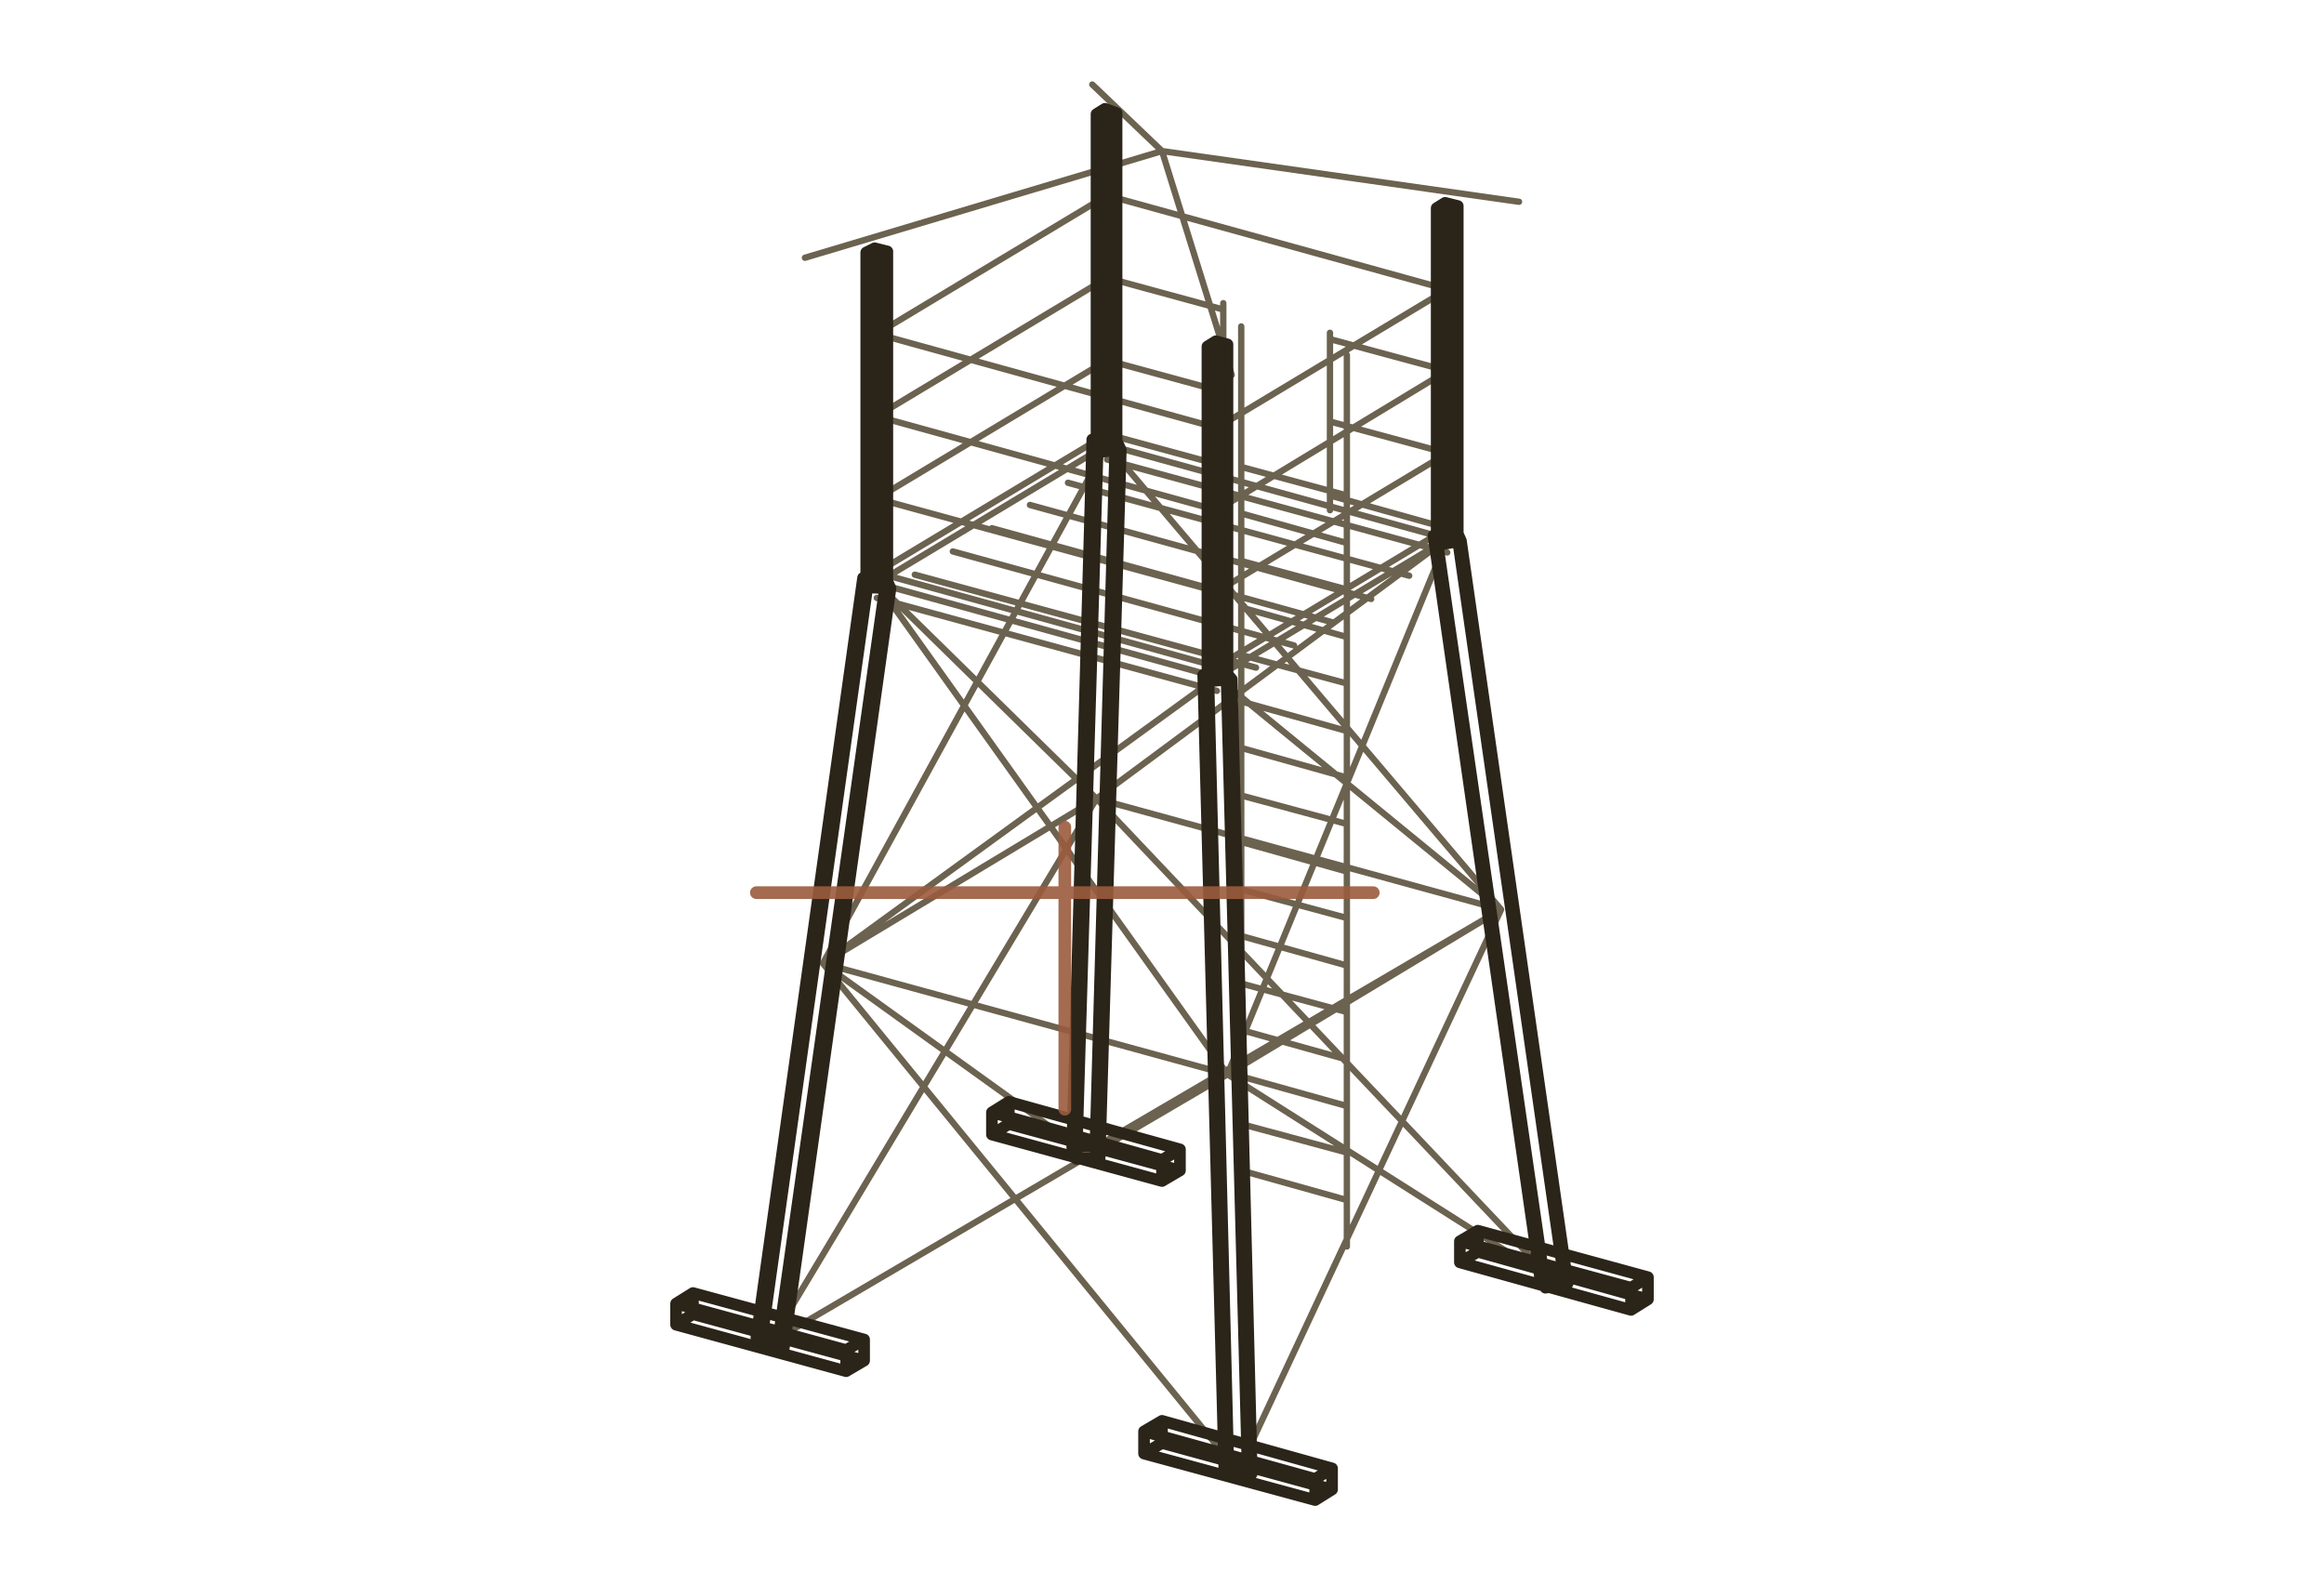
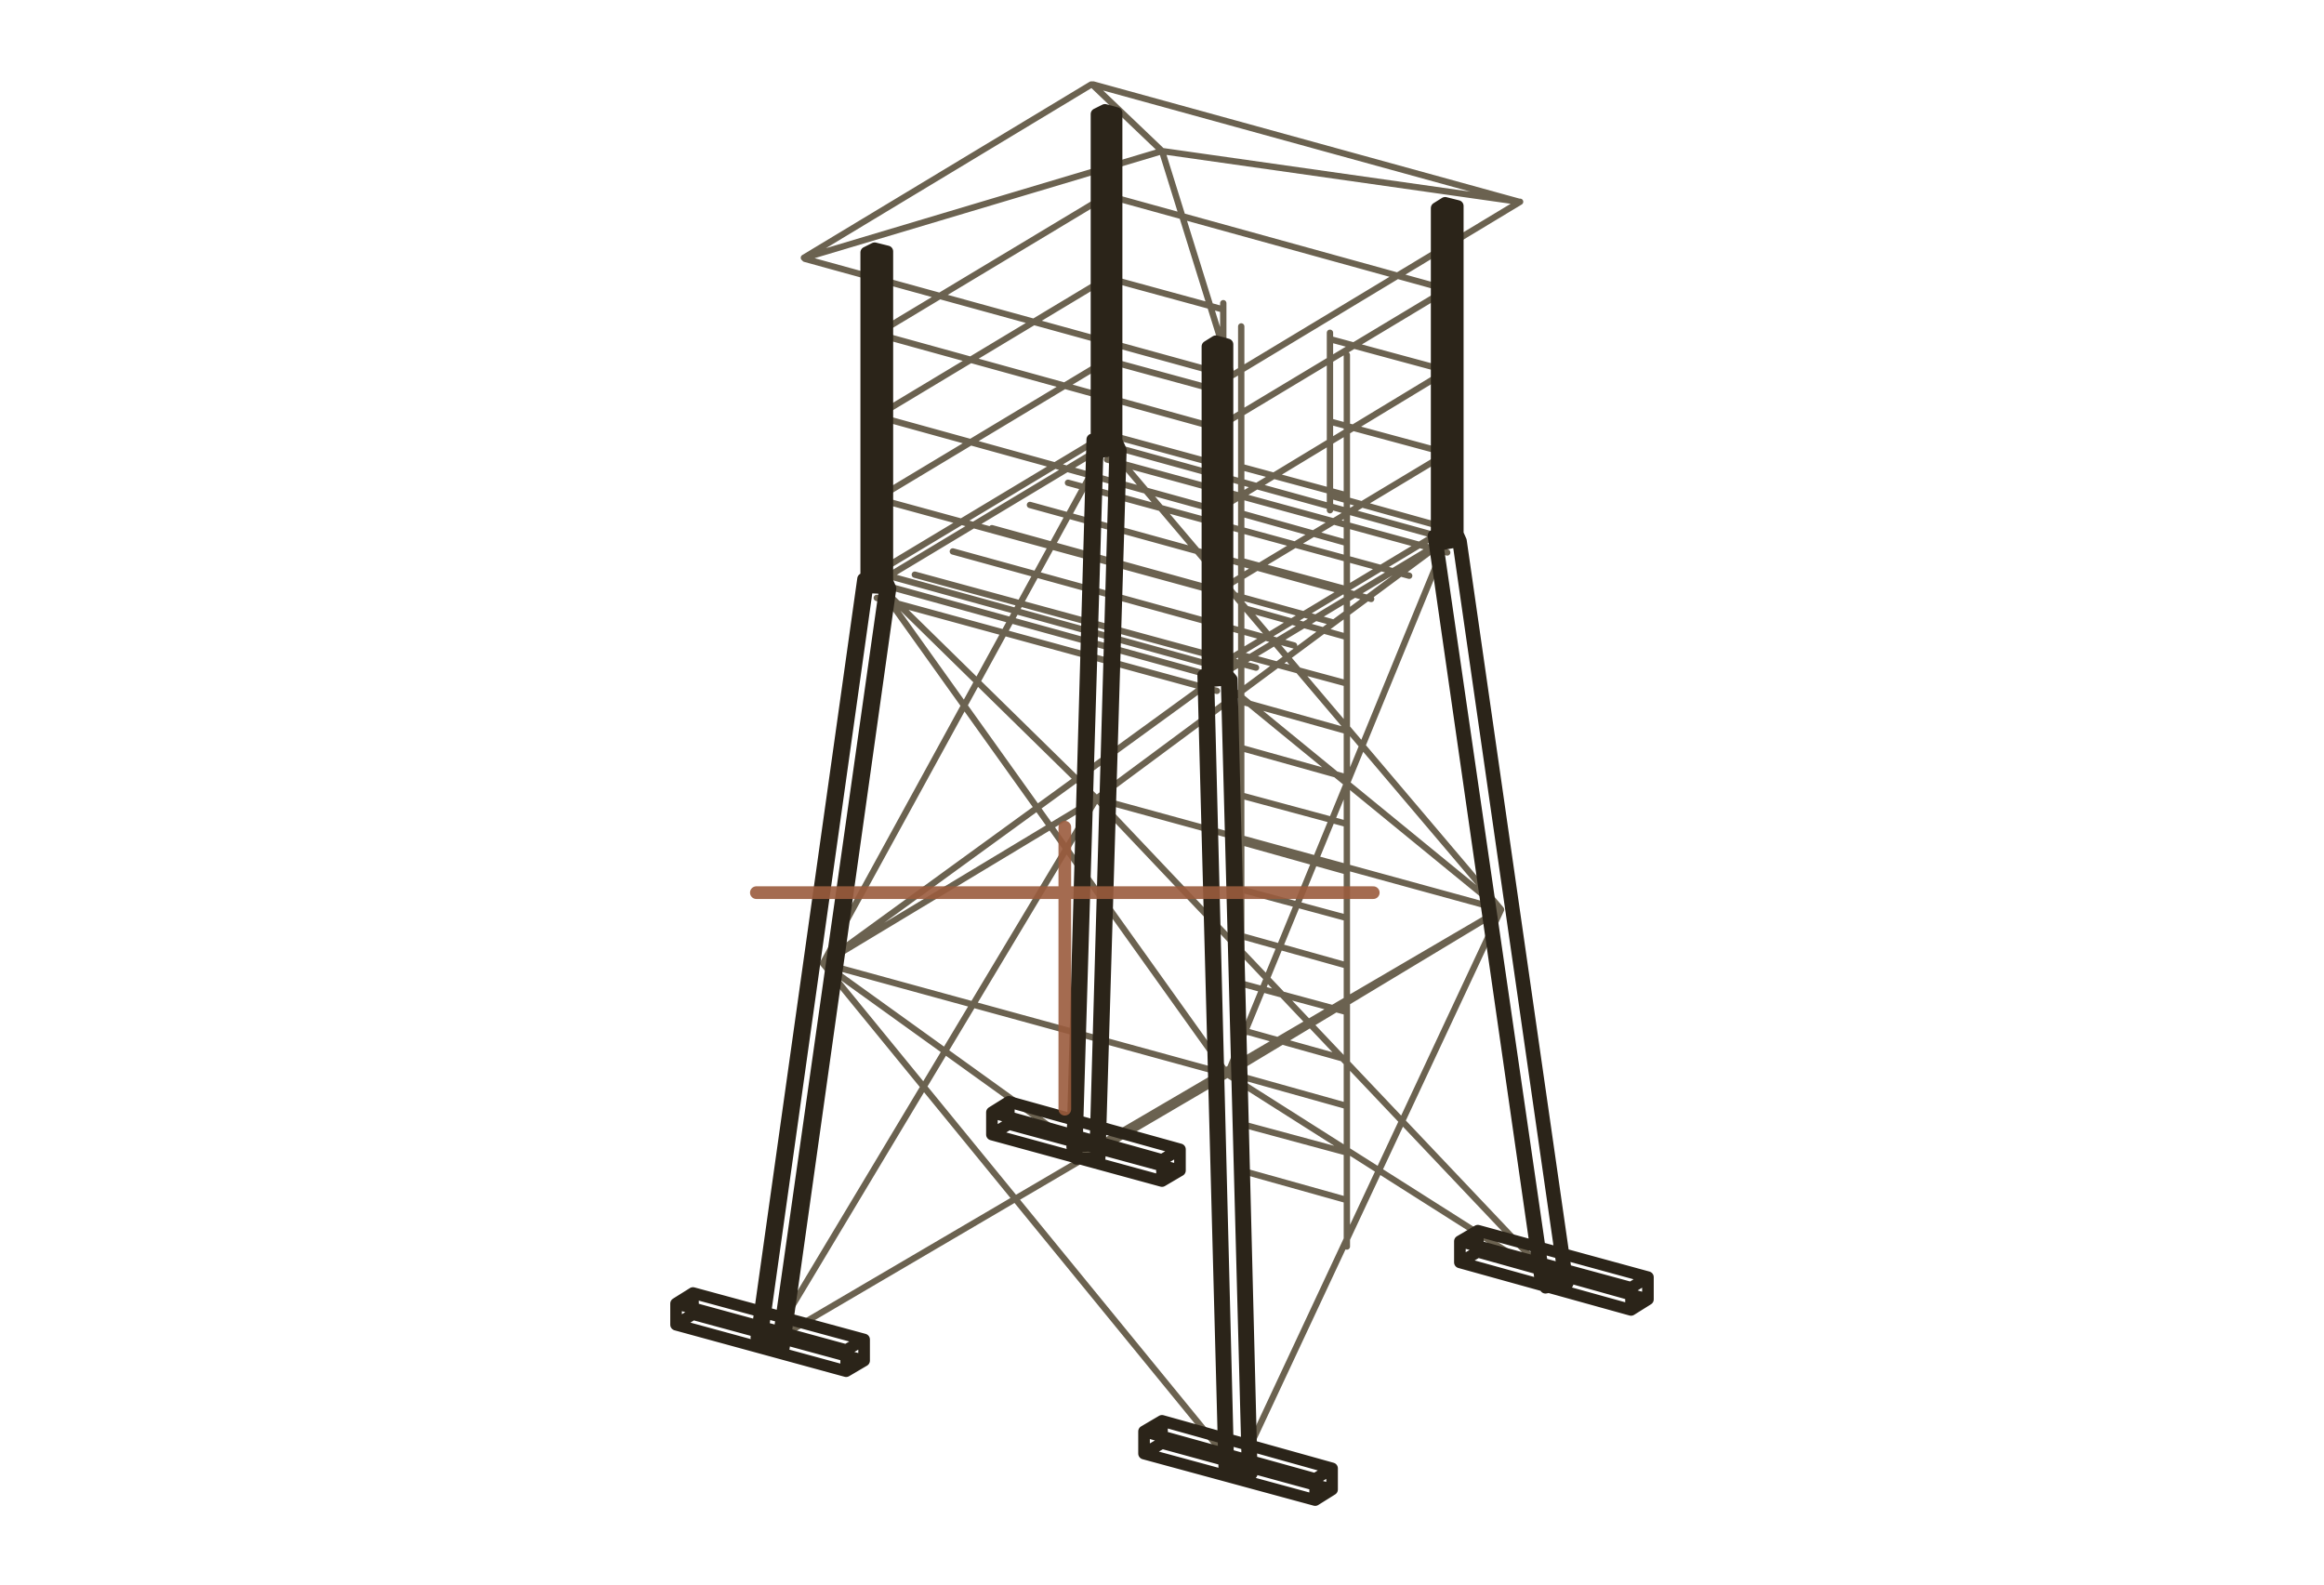
<svg xmlns="http://www.w3.org/2000/svg" viewBox="0 0 220 150" width="220" height="150" role="img">
  <g fill="none" stroke="#6b6250" stroke-width="0.6" stroke-linecap="round">
-     <path d="M103.8 75.6L142.1 86.1M102.8 109.1L142.1 86.1M147.1 121.3L103.8 75.6M142.1 86.1L116.2 101.7M147.1 121.3L116.2 101.7M117.2 139.3L142.1 86.1M116.2 101.7L77.9 91.2M117.2 139.3L77.9 91.2M72.9 127.1L116.2 101.7M77.9 91.2L103.8 75.6M72.9 127.1L103.8 75.6M102.8 109.1L77.9 91.2M104.8 42.1L137 51M103.8 75.6L137 51M142.1 86.1L104.8 42.1M137 51L115.2 64.1M142.1 86.1L115.2 64.1M116.2 101.7L137 51M115.2 64.1L83 55.2M116.2 101.7L83 55.2M77.9 91.2L115.2 64.1M83 55.2L104.8 42.1M77.9 91.2L104.8 42.1M103.8 75.6L83 55.2M104.8 43.5L137 52.3M101.1 45.7L133.4 54.5M97.5 47.8L129.8 56.7M93.9 50L126.1 58.9M90.2 52.2L122.5 61.1M86.6 54.4L118.9 63.2M83 56.6L115.2 65.4M127.5 118L127.5 33.6M117.5 115.3L117.5 30.9M127.5 113.6L117.5 110.8M127.5 109.1L117.5 106.4M127.5 104.7L117.5 101.9M127.5 100.3L117.5 97.5M127.5 95.8L117.5 93.1M127.5 91.4L117.5 88.6M127.5 86.9L117.5 84.2M127.5 82.5L117.5 79.7M127.5 78L117.5 75.3M127.5 73.6L117.5 70.8M127.5 69.2L117.5 66.4M127.5 64.7L117.5 62M127.5 60.3L117.5 57.5M127.5 55.8L117.5 53.1M127.5 51.4L117.5 48.6M127.5 46.9L117.5 44.2M104.8 42.5L104.8 25.6M115.8 45.5L115.8 28.7M104.8 26.3L115.8 29.3M104.8 34.1L115.8 37.1M104.8 41.1L115.8 44.1M125.9 48.3L125.9 31.5M137 51.3L137 34.5M125.9 32.1L137 35.1M125.9 39.9L137 42.9M125.9 46.9L137 50M137 51.3L137 34.5M115.2 64.5L115.2 47.6M137 35.1L115.2 48.3M137 42.9L115.2 56M137 50L115.2 63.1M115.2 64.5L115.2 47.6M83 55.6L83 38.8M115.2 48.3L83 39.4M115.2 56L83 47.2M115.2 63.1L83 54.2M83 55.6L83 38.8M104.8 42.5L104.8 25.6M83 39.4L104.8 26.3M83 47.2L104.8 34.1M83 54.2L104.8 41.1M104.8 18.5L137 27.4M137 27.4L115.2 40.5M115.2 40.5L83 31.6M83 31.6L104.8 18.5M103.4 8L110 14.3M143.8 19.1L110 14.3M116.6 35.5L110 14.3M76.2 24.4L110 14.3" />
+     <path d="M103.8 75.6L142.1 86.1M102.8 109.1L142.1 86.1M147.1 121.3L103.8 75.6M142.1 86.1L116.2 101.7M147.1 121.3L116.2 101.7M117.2 139.3L142.1 86.1M116.2 101.7L77.9 91.2M117.2 139.3L77.9 91.2M72.9 127.1L116.2 101.7M77.9 91.2L103.8 75.6M72.9 127.1L103.8 75.6M102.8 109.1L77.9 91.2M104.8 42.1L137 51M103.8 75.6L137 51M142.1 86.1L104.8 42.1M137 51L115.2 64.1M142.1 86.1L115.2 64.1M116.2 101.7L137 51M115.2 64.1L83 55.2M116.2 101.7L83 55.2M77.9 91.2L115.2 64.1M83 55.2L104.8 42.1M77.9 91.2L104.8 42.1M103.8 75.6L83 55.2M104.8 43.5L137 52.3M101.1 45.7L133.4 54.5M97.5 47.8L129.8 56.7M93.9 50L126.1 58.9M90.2 52.2L122.5 61.1M86.6 54.4L118.9 63.2M83 56.6L115.2 65.4M127.5 118L127.5 33.6M117.5 115.3L117.5 30.9M127.5 113.6L117.5 110.8M127.5 109.1L117.5 106.4M127.5 104.7L117.5 101.9M127.5 100.3L117.5 97.5M127.5 95.8L117.5 93.1M127.5 91.4L117.5 88.6M127.5 86.9L117.5 84.2M127.5 82.5L117.5 79.7M127.5 78L117.5 75.3M127.5 73.6L117.5 70.8M127.5 69.2L117.5 66.4M127.5 64.7L117.5 62M127.5 60.3L117.5 57.5M127.5 55.8L117.5 53.1M127.5 51.4L117.5 48.6M127.5 46.9L117.5 44.2M104.8 42.5L104.8 25.7M115.8 45.5L115.8 28.7M104.8 26.3L115.8 29.3M104.8 34.1L115.8 37.1M104.8 41.1L115.8 44.1M125.9 48.3L125.9 31.5M137 51.3L137 34.5M125.9 32.1L137 35.1M125.9 39.9L137 42.9M125.9 46.9L137 50M137 51.3L137 34.5M115.2 64.5L115.2 47.6M137 35.1L115.2 48.3M137 42.9L115.2 56M137 50L115.2 63.1M115.2 64.5L115.2 47.6M83 55.6L83 38.8M115.2 48.3L83 39.4M115.2 56L83 47.2M115.2 63.1L83 54.2M83 55.6L83 38.8M104.8 42.5L104.8 25.7M83 39.4L104.8 26.3M83 47.2L104.8 34.1M83 54.2L104.8 41.1M104.8 18.5L137 27.4M137 27.4L115.2 40.5M115.2 40.5L83 31.6M83 31.6L104.8 18.5M103.4 8L110 14.3M143.8 19.1L110 14.3M116.6 35.5L110 14.3M76.2 24.4L110 14.3M103.5 8L143.8 19.1M143.9 19.1L116.7 35.5M116.5 35.6L76.2 24.5M76.1 24.4L103.3 8" />
  </g>
  <g fill="none" stroke="#2b2419" stroke-width="1.1" stroke-linecap="round">
-     <path d="M93.9 107.4L93.9 105.3M95.5 106.4L95.5 104.3M110 111.8L110 109.8M111.7 110.8L111.7 108.8M93.9 107.4L95.5 106.4M93.9 105.3L95.5 104.3M110 111.8L111.7 110.8M110 109.8L111.7 108.8M93.9 107.4L110 111.8M93.9 105.3L110 109.8M95.5 106.4L111.7 110.8M95.5 104.3L111.7 108.8M138.2 119.5L138.2 117.5M139.9 118.5L139.9 116.5M154.4 124L154.4 121.9M156 123L156 120.9M138.2 119.5L139.9 118.5M138.2 117.5L139.9 116.5M154.4 124L156 123M154.4 121.9L156 120.9M138.2 119.5L154.4 124M138.2 117.5L154.4 121.9M139.9 118.5L156 123M139.9 116.5L156 120.9M108.3 137.6L108.3 135.5M110 136.6L110 134.5M124.5 142L124.5 140M126.1 141L126.1 139M108.3 137.6L110 136.6M108.3 135.5L110 134.5M124.5 142L126.1 141M124.5 140L126.1 139M108.3 137.6L124.5 142M108.3 135.5L124.5 140M110 136.6L126.1 141M110 134.5L126.1 139M64 125.4L64 123.4M65.6 124.4L65.6 122.4M80.1 129.8L80.1 127.8M81.8 128.8L81.8 126.8M64 125.4L65.6 124.4M64 123.4L65.6 122.4M80.1 129.8L81.8 128.8M80.1 127.8L81.8 126.8M64 125.4L80.1 129.8M64 123.4L80.1 127.8M65.6 124.4L81.8 128.8M65.6 122.4L81.8 126.8M104.1 109.6L101.9 109.7M103.7 108.4L101.5 108.6M106.1 42.6L103.9 42.8M105.6 41.5L103.4 41.6M104.1 109.6L103.7 108.4M101.9 109.7L101.5 108.6M106.1 42.6L105.6 41.5M103.9 42.8L103.4 41.6M104.1 109.6L106.1 42.6M101.9 109.7L103.9 42.8M103.7 108.4L105.6 41.5M101.5 108.6L103.4 41.6M146.3 121.9L145.8 121M148.4 121.5L148 120.6M136.1 51.6L135.7 50.7M138.3 51.2L137.9 50.3M146.3 121.9L148.4 121.5M145.8 121L148 120.6M136.1 51.6L138.3 51.2M135.7 50.7L137.9 50.3M146.3 121.9L136.1 51.6M145.8 121L135.7 50.7M148.4 121.5L138.3 51.2M148 120.6L137.9 50.3M115.9 139.1L118.1 138.9M116.3 139.7L118.5 139.5M113.9 63.9L116.1 63.7M114.4 64.5L116.6 64.3M115.9 139.1L116.3 139.7M118.1 138.9L118.5 139.5M113.9 63.9L114.4 64.5M116.1 63.7L116.6 64.3M115.9 139.1L113.9 63.9M118.1 138.9L116.1 63.7M116.3 139.7L114.4 64.5M118.5 139.5L116.6 64.3M73.7 126.7L74.2 127.6M71.6 126.6L72 127.5M83.9 54.8L84.3 55.7M81.7 54.7L82.1 55.6M73.7 126.7L71.6 126.6M74.2 127.6L72 127.5M83.9 54.8L81.7 54.7M84.3 55.7L82.1 55.6M73.7 126.7L83.9 54.8M74.2 127.6L84.3 55.7M71.6 126.6L81.7 54.7M72 127.5L82.1 55.6M105.7 41.8L104.9 42.2M104.6 41.4L103.8 41.9M105.7 10.7L104.9 11.1M104.6 10.3L103.8 10.8M105.7 41.8L104.6 41.4M104.9 42.2L103.8 41.9M105.7 10.7L104.6 10.3M104.9 11.1L103.8 10.8M105.7 41.8L105.7 10.7M104.9 42.2L104.9 11.1M104.6 41.4L104.6 10.3M103.8 41.9L103.8 10.8M138 50.6L137.2 51.1M136.8 50.3L136 50.8M138 19.5L137.2 20M136.8 19.2L136 19.7M138 50.6L136.8 50.3M137.2 51.1L136 50.8M138 19.5L136.8 19.2M137.2 20L136 19.7M138 50.6L138 19.5M137.2 51.1L137.2 20M136.8 50.3L136.8 19.2M136 50.8L136 19.7M116.2 63.7L115.4 64.2M115.1 63.4L114.3 63.9M116.2 32.6L115.4 33.1M115.1 32.3L114.3 32.8M116.2 63.7L115.1 63.4M115.4 64.2L114.3 63.9M116.2 32.6L115.1 32.3M115.4 33.1L114.3 32.8M116.2 63.7L116.2 32.6M115.4 64.2L115.4 33.1M115.1 63.4L115.1 32.3M114.3 63.9L114.3 32.8M84 54.9L83.2 55.4M82.8 54.6L82 55M84 23.8L83.2 24.3M82.8 23.5L82 23.9M84 54.9L82.8 54.6M83.2 55.4L82 55M84 23.8L82.8 23.5M83.2 24.3L82 23.9M84 54.9L84 23.8M83.2 55.4L83.2 24.3M82.8 54.6L82.8 23.5M82 55L82 23.9" />
+     <path d="M93.9 107.4L93.9 105.3M95.5 106.4L95.5 104.3M110 111.8L110 109.8M111.7 110.8L111.7 108.8M93.9 107.4L95.5 106.4M93.9 105.3L95.5 104.3M110 111.8L111.7 110.8M110 109.8L111.7 108.8M93.9 107.4L110 111.8M93.9 105.3L110 109.8M95.5 106.4L111.7 110.8M95.5 104.3L111.7 108.8M138.2 119.5L138.2 117.5M139.9 118.5L139.9 116.5M154.4 124L154.4 121.9M156 123L156 120.9M138.2 119.5L139.9 118.5M138.2 117.5L139.9 116.5M154.4 124L156 123M154.4 121.9L156 120.9M138.2 119.5L154.4 124M138.2 117.5L154.4 121.9M139.9 118.5L156 123M139.9 116.5L156 120.9M108.3 137.6L108.3 135.5M110 136.6L110 134.5M124.5 142L124.5 140M126.1 141L126.1 139M108.3 137.6L110 136.6M108.3 135.5L110 134.5M124.5 142L126.1 141M124.5 140L126.1 139M108.3 137.6L124.5 142M108.3 135.5L124.5 140M110 136.6L126.1 141M110 134.5L126.1 139M64 125.4L64 123.4M65.6 124.4L65.6 122.4M80.1 129.8L80.1 127.8M81.8 128.8L81.8 126.8M64 125.4L65.6 124.4M64 123.4L65.6 122.4M80.1 129.8L81.8 128.8M80.1 127.8L81.8 126.8M64 125.4L80.1 129.8M64 123.4L80.1 127.8M65.6 124.4L81.8 128.8M65.6 122.4L81.8 126.8M104.1 109.6L101.9 109.7M103.7 108.4L101.5 108.6M106.1 42.6L103.9 42.8M105.6 41.5L103.4 41.6M104.1 109.6L103.7 108.4M101.9 109.7L101.5 108.6M106.1 42.6L105.6 41.5M103.9 42.8L103.4 41.6M104.1 109.6L106.1 42.6M101.9 109.7L103.9 42.8M103.7 108.4L105.6 41.5M101.5 108.6L103.4 41.6M146.3 121.9L145.8 121M148.4 121.5L148 120.6M136.1 51.6L135.7 50.7M138.3 51.2L137.9 50.3M146.3 121.9L148.4 121.5M145.8 121L148 120.6M136.1 51.6L138.3 51.2M135.7 50.7L137.9 50.3M146.3 121.9L136.1 51.6M145.8 121L135.7 50.7M148.4 121.5L138.3 51.2M148 120.6L137.9 50.3M115.9 139.1L118.1 138.9M116.3 139.7L118.5 139.5M113.9 63.9L116.1 63.7M114.4 64.5L116.6 64.3M115.9 139.1L116.3 139.7M118.1 138.9L118.5 139.5M113.9 63.9L114.4 64.5M116.1 63.7L116.6 64.3M115.9 139.1L113.9 63.9M118.1 138.9L116.1 63.7M116.3 139.7L114.4 64.5M118.5 139.5L116.6 64.3M73.7 126.7L74.2 127.6M71.6 126.6L72 127.5M83.9 54.8L84.3 55.7M81.7 54.8L82.1 55.6M73.7 126.7L71.6 126.6M74.2 127.6L72 127.5M83.9 54.8L81.7 54.8M84.3 55.7L82.1 55.6M73.7 126.7L83.9 54.8M74.2 127.6L84.3 55.7M71.6 126.6L81.7 54.8M72 127.5L82.1 55.6M105.7 41.8L104.9 42.2M104.6 41.4L103.8 41.9M105.7 10.7L104.9 11.2M104.6 10.4L103.8 10.8M105.7 41.8L104.6 41.4M104.9 42.2L103.8 41.9M105.7 10.7L104.6 10.4M104.9 11.2L103.8 10.8M105.7 41.8L105.7 10.7M104.9 42.2L104.9 11.2M104.6 41.4L104.6 10.4M103.8 41.9L103.8 10.8M138 50.6L137.2 51.1M136.8 50.3L136 50.8M138 19.5L137.2 20M136.8 19.2L136 19.7M138 50.6L136.8 50.3M137.2 51.1L136 50.8M138 19.5L136.8 19.2M137.2 20L136 19.7M138 50.6L138 19.5M137.2 51.1L137.2 20M136.8 50.3L136.8 19.2M136 50.8L136 19.7M116.2 63.7L115.4 64.2M115.1 63.4L114.3 63.9M116.2 32.6L115.4 33.1M115.1 32.3L114.3 32.8M116.2 63.7L115.1 63.4M115.4 64.2L114.3 63.9M116.2 32.6L115.1 32.3M115.4 33.1L114.3 32.8M116.2 63.7L116.2 32.6M115.4 64.2L115.4 33.1M115.1 63.4L115.1 32.3M114.3 63.9L114.3 32.8M84 54.9L83.2 55.4M82.8 54.6L82 55M84 23.8L83.2 24.3M82.8 23.5L82 23.9M84 54.9L82.8 54.6M83.2 55.4L82 55M84 23.8L82.8 23.5M83.2 24.3L82 23.9M84 54.9L84 23.8M83.2 55.4L83.2 24.3M82.8 54.6L82.8 23.5M82 55L82 23.9" />
  </g>
  <g fill="none" stroke="#9a5b3d" stroke-width="1.2" stroke-linecap="round" opacity="0.9">
    <path d="M100.8 105L100.8 78.3M71.6 84.5L130 84.5" />
  </g>
</svg>
